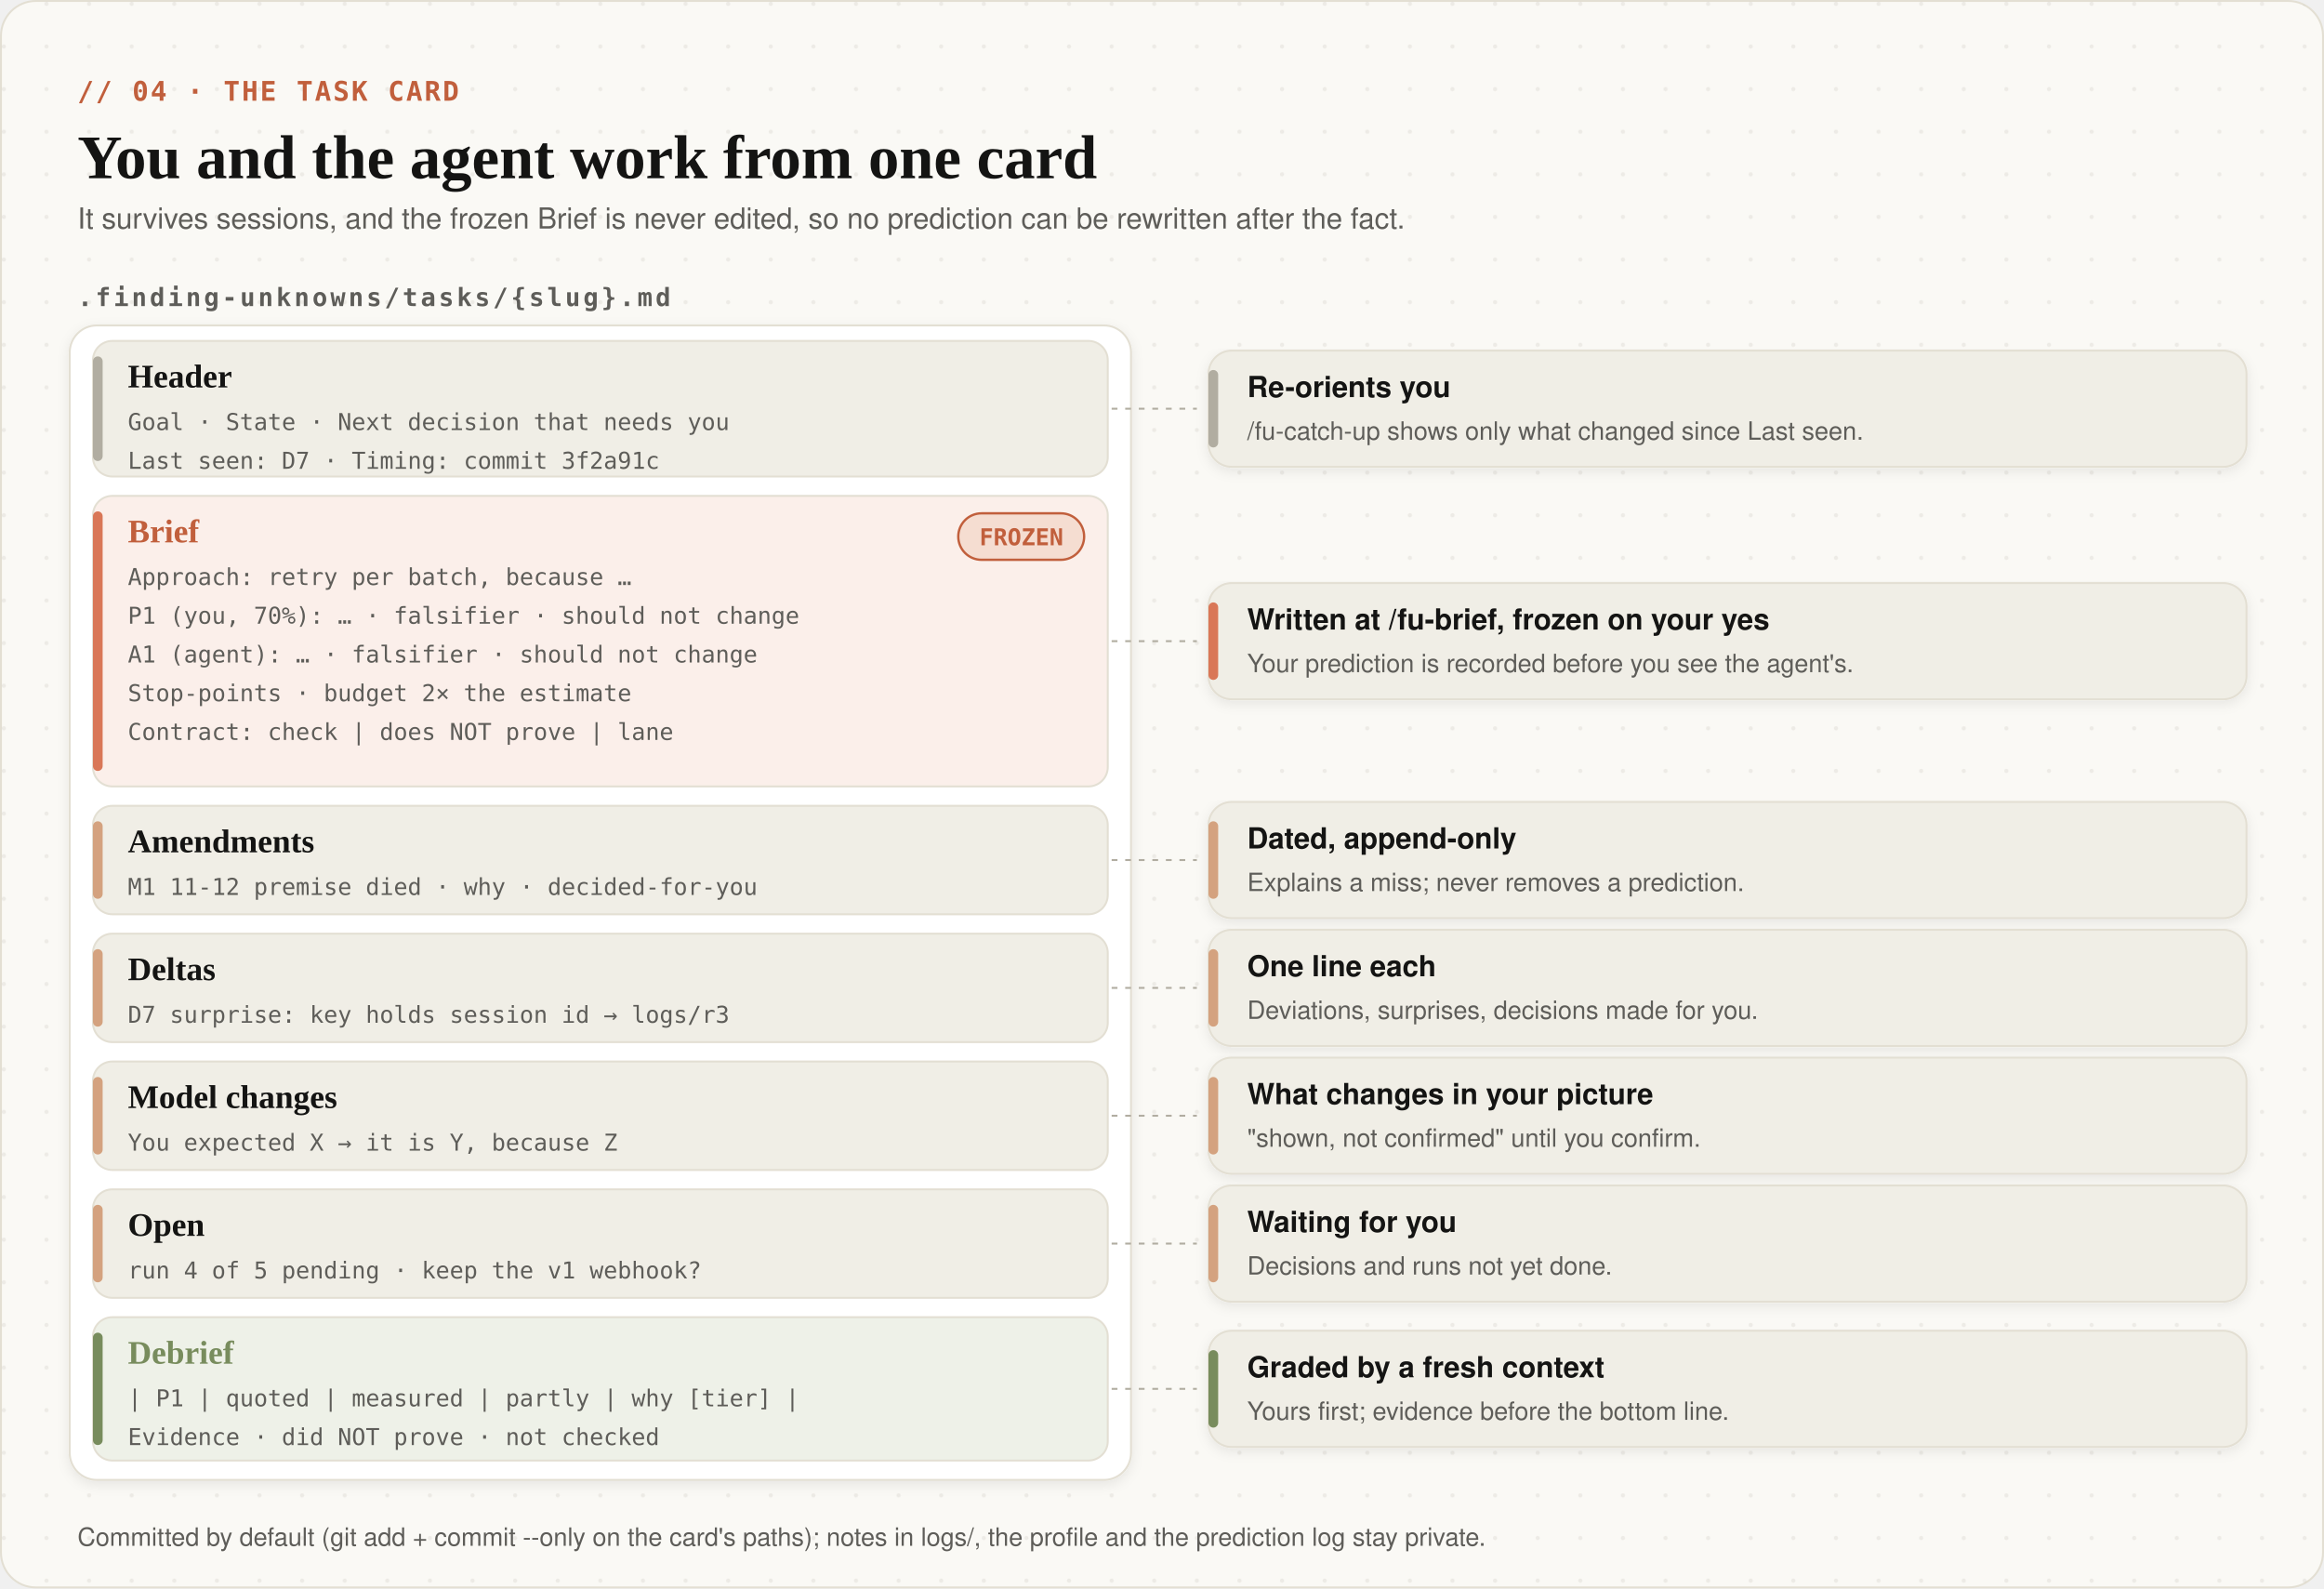
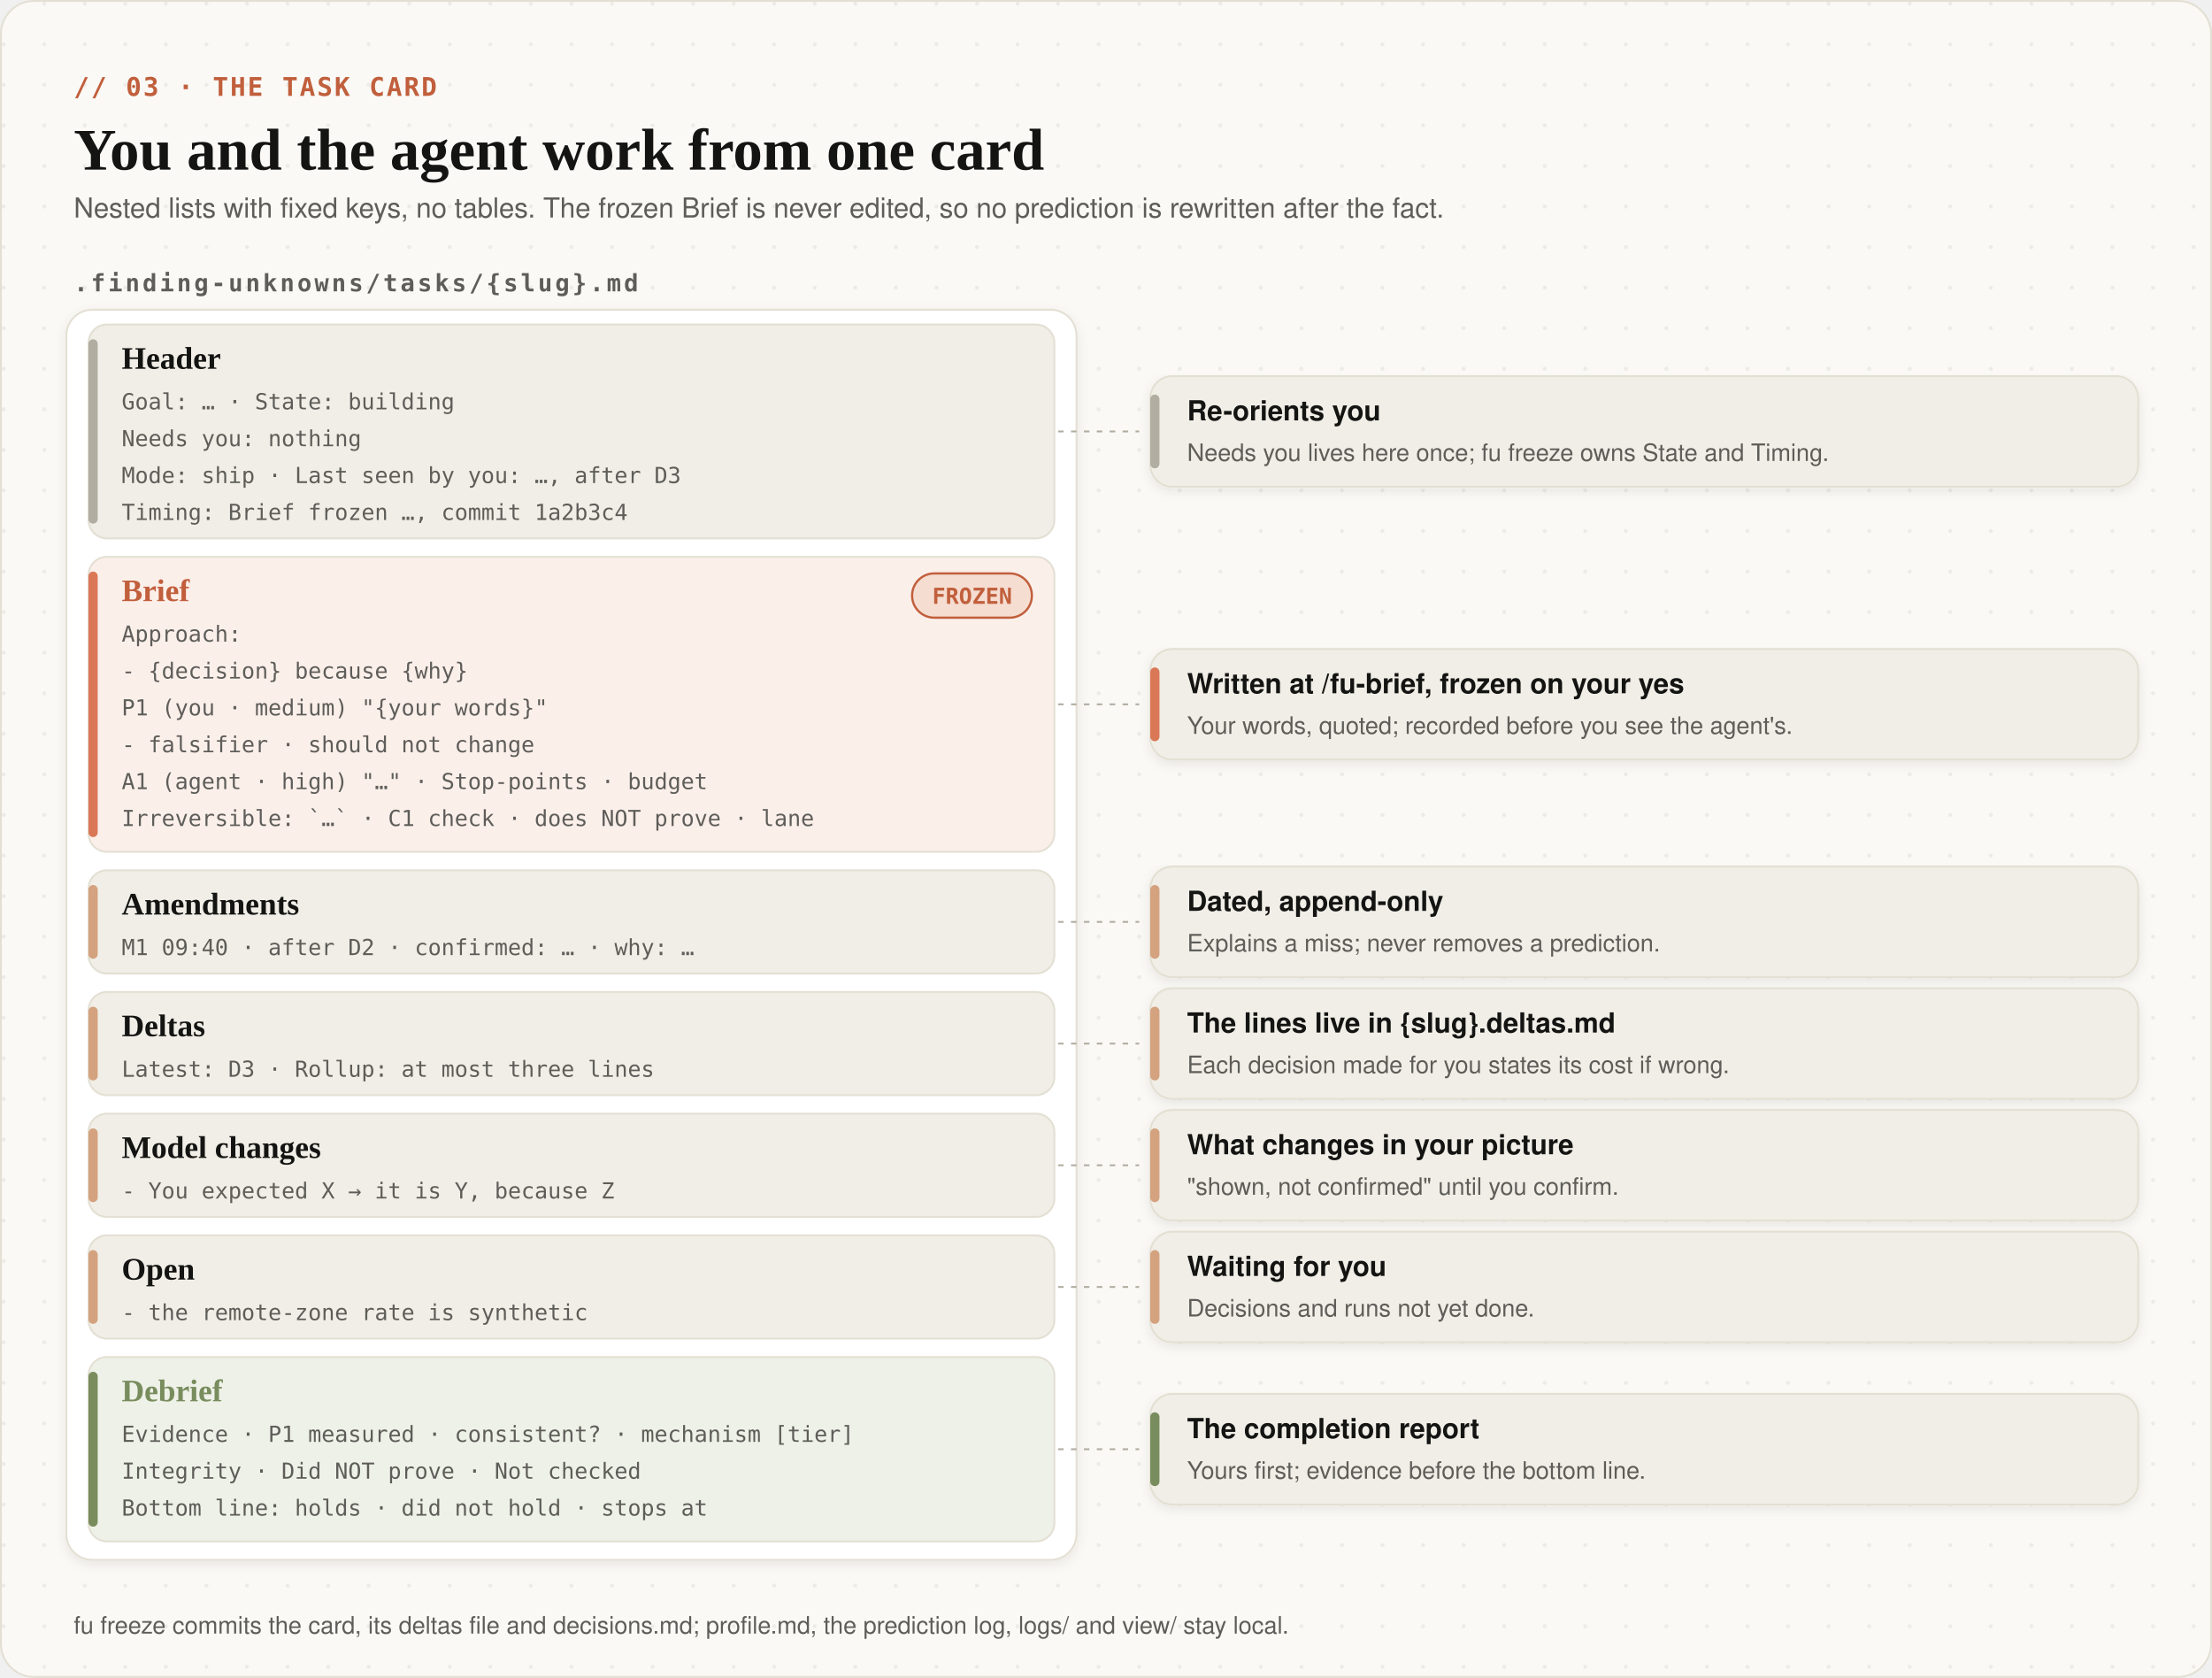
- <svg xmlns="http://www.w3.org/2000/svg" width="1200" height="820" viewBox="0 0 1200 820" role="img" aria-labelledby="t d">
+ <svg xmlns="http://www.w3.org/2000/svg" width="1200" height="910" viewBox="0 0 1200 910" role="img" aria-labelledby="t d">
  <defs>
    <marker id="ah" viewBox="0 0 10 10" refX="8" refY="5" markerWidth="8" markerHeight="8" orient="auto-start-reverse">
      <path d="M1 1L9 5L1 9z" fill="#D97757" />
    </marker>
    <marker id="ahc" viewBox="0 0 10 10" refX="8" refY="5" markerWidth="7" markerHeight="7" orient="auto-start-reverse">
      <path d="M1 1L9 5L1 9z" fill="#B1ADA1" />
    </marker>
    <marker id="ahg" viewBox="0 0 10 10" refX="8" refY="5" markerWidth="8" markerHeight="8" orient="auto-start-reverse">
      <path d="M1 1L9 5L1 9z" fill="#788C5D" />
    </marker>
    <filter id="sh" x="-5%" y="-5%" width="110%" height="120%">
      <feDropShadow dx="0" dy="2" stdDeviation="3" flood-color="#141413" flood-opacity="0.08" />
    </filter>
    <pattern id="dots" width="22" height="22" patternUnits="userSpaceOnUse">
      <circle cx="2" cy="2" r="1.1" fill="#B1ADA1" opacity="0.35" />
    </pattern>
    <linearGradient id="spec" x1="0" x2="1">
      <stop offset="0" stop-color="#788C5D" />
      <stop offset="0.5" stop-color="#D4A27F" />
      <stop offset="1" stop-color="#B5442E" />
    </linearGradient>
  </defs>
-   <rect x="0.5" y="0.5" width="1199" height="819" rx="18" fill="#FAF9F5" stroke="#E3DFD3" />
-   <rect x="0.5" y="0.5" width="1199" height="819" rx="18" fill="url(#dots)" opacity="0.5" />
-   <text x="40" y="52" font-family="ui-monospace, SFMono-Regular, Menlo, Consolas, monospace" font-size="14" fill="#C15F3C" font-weight="700" letter-spacing="1">// 04 · THE TASK CARD</text>
+   <rect x="0.5" y="0.5" width="1199" height="909" rx="18" fill="#FAF9F5" stroke="#E3DFD3" />
+   <rect x="0.5" y="0.5" width="1199" height="909" rx="18" fill="url(#dots)" opacity="0.5" />
+   <text x="40" y="52" font-family="ui-monospace, SFMono-Regular, Menlo, Consolas, monospace" font-size="14" fill="#C15F3C" font-weight="700" letter-spacing="1">// 03 · THE TASK CARD</text>
  <text x="40" y="92" font-family="Georgia, 'Times New Roman', serif" font-size="32" fill="#141413" font-weight="700">You and the agent work from one card</text>
-   <text x="40" y="118" font-family="-apple-system, 'Segoe UI', Helvetica, Arial, sans-serif" font-size="15" fill="#5E5D59">It survives sessions, and the frozen Brief is never edited, so no prediction can be rewritten after the fact.</text>
+   <text x="40" y="118" font-family="-apple-system, 'Segoe UI', Helvetica, Arial, sans-serif" font-size="15" fill="#5E5D59">Nested lists with fixed keys, no tables. The frozen Brief is never edited, so no prediction is rewritten after the fact.</text>
  <text x="40" y="158" font-family="ui-monospace, SFMono-Regular, Menlo, Consolas, monospace" font-size="13" fill="#5E5D59" font-weight="700" letter-spacing="1.5">.finding-unknowns/tasks/{slug}.md</text>
-   <rect x="36" y="168" width="548" height="596" rx="14" fill="#FFFFFF" stroke="#E3DFD3" stroke-width="1" filter="url(#sh)" />
-   <rect x="48" y="176" width="524" height="70" rx="10" fill="#F0EEE6" stroke="#E3DFD3" stroke-width="1" />
-   <rect x="48" y="184" width="5" height="54" rx="2.5" fill="#B1ADA1" />
+   <rect x="36" y="168" width="548" height="678" rx="14" fill="#FFFFFF" stroke="#E3DFD3" stroke-width="1" filter="url(#sh)" />
+   <rect x="48" y="176" width="524" height="116" rx="10" fill="#F0EEE6" stroke="#E3DFD3" stroke-width="1" />
+   <rect x="48" y="184" width="5" height="100" rx="2.5" fill="#B1ADA1" />
  <text x="66" y="200" font-family="Georgia, 'Times New Roman', serif" font-size="17" fill="#141413" font-weight="700">Header</text>
-   <text x="66" y="222" font-family="ui-monospace, SFMono-Regular, Menlo, Consolas, monospace" font-size="12" fill="#5E5D59">Goal · State · Next decision that needs you</text>
-   <text x="66" y="242" font-family="ui-monospace, SFMono-Regular, Menlo, Consolas, monospace" font-size="12" fill="#5E5D59">Last seen: D7 · Timing: commit 3f2a91c</text>
-   <path d="M574 211.0L618 211.0" stroke="#B1ADA1" stroke-width="1" fill="none" stroke-dasharray="3 4" />
-   <rect x="624" y="181.0" width="536" height="60" rx="12" fill="#F0EEE6" stroke="#E3DFD3" stroke-width="1" filter="url(#sh)" />
-   <rect x="624" y="191.0" width="5" height="40" rx="2.5" fill="#B1ADA1" />
-   <text x="644" y="205.0" font-family="-apple-system, 'Segoe UI', Helvetica, Arial, sans-serif" font-size="15" fill="#141413" font-weight="700">Re-orients you</text>
-   <text x="644" y="227.0" font-family="-apple-system, 'Segoe UI', Helvetica, Arial, sans-serif" font-size="13" fill="#5E5D59">/fu-catch-up shows only what changed since Last seen.</text>
-   <rect x="48" y="256" width="524" height="150" rx="10" fill="#FBEFEA" stroke="#E3DFD3" stroke-width="1" />
-   <rect x="48" y="264" width="5" height="134" rx="2.5" fill="#D97757" />
-   <text x="66" y="280" font-family="Georgia, 'Times New Roman', serif" font-size="17" fill="#C15F3C" font-weight="700">Brief</text>
-   <rect x="494.8" y="265" width="65" height="24" rx="12" fill="#F5DDD1" stroke="#C15F3C" stroke-width="1.2" />
-   <text x="527.4" y="281.5" font-family="ui-monospace, SFMono-Regular, Menlo, Consolas, monospace" font-size="12" fill="#C15F3C" font-weight="700" text-anchor="middle">FROZEN</text>
-   <text x="66" y="302" font-family="ui-monospace, SFMono-Regular, Menlo, Consolas, monospace" font-size="12" fill="#5E5D59">Approach: retry per batch, because …</text>
-   <text x="66" y="322" font-family="ui-monospace, SFMono-Regular, Menlo, Consolas, monospace" font-size="12" fill="#5E5D59">P1 (you, 70%): … · falsifier · should not change</text>
-   <text x="66" y="342" font-family="ui-monospace, SFMono-Regular, Menlo, Consolas, monospace" font-size="12" fill="#5E5D59">A1 (agent): … · falsifier · should not change</text>
-   <text x="66" y="362" font-family="ui-monospace, SFMono-Regular, Menlo, Consolas, monospace" font-size="12" fill="#5E5D59">Stop-points · budget 2× the estimate</text>
-   <text x="66" y="382" font-family="ui-monospace, SFMono-Regular, Menlo, Consolas, monospace" font-size="12" fill="#5E5D59">Contract: check | does NOT prove | lane</text>
-   <path d="M574 331.0L618 331.0" stroke="#B1ADA1" stroke-width="1" fill="none" stroke-dasharray="3 4" />
-   <rect x="624" y="301.0" width="536" height="60" rx="12" fill="#F0EEE6" stroke="#E3DFD3" stroke-width="1" filter="url(#sh)" />
-   <rect x="624" y="311.0" width="5" height="40" rx="2.5" fill="#D97757" />
-   <text x="644" y="325.0" font-family="-apple-system, 'Segoe UI', Helvetica, Arial, sans-serif" font-size="15" fill="#141413" font-weight="700">Written at /fu-brief, frozen on your yes</text>
-   <text x="644" y="347.0" font-family="-apple-system, 'Segoe UI', Helvetica, Arial, sans-serif" font-size="13" fill="#5E5D59">Your prediction is recorded before you see the agent's.</text>
-   <rect x="48" y="416" width="524" height="56" rx="10" fill="#F0EEE6" stroke="#E3DFD3" stroke-width="1" />
-   <rect x="48" y="424" width="5" height="40" rx="2.5" fill="#D4A27F" />
-   <text x="66" y="440" font-family="Georgia, 'Times New Roman', serif" font-size="17" fill="#141413" font-weight="700">Amendments</text>
-   <text x="66" y="462" font-family="ui-monospace, SFMono-Regular, Menlo, Consolas, monospace" font-size="12" fill="#5E5D59">M1 11-12 premise died · why · decided-for-you</text>
-   <path d="M574 444.0L618 444.0" stroke="#B1ADA1" stroke-width="1" fill="none" stroke-dasharray="3 4" />
-   <rect x="624" y="414.0" width="536" height="60" rx="12" fill="#F0EEE6" stroke="#E3DFD3" stroke-width="1" filter="url(#sh)" />
-   <rect x="624" y="424.0" width="5" height="40" rx="2.5" fill="#D4A27F" />
-   <text x="644" y="438.0" font-family="-apple-system, 'Segoe UI', Helvetica, Arial, sans-serif" font-size="15" fill="#141413" font-weight="700">Dated, append-only</text>
-   <text x="644" y="460.0" font-family="-apple-system, 'Segoe UI', Helvetica, Arial, sans-serif" font-size="13" fill="#5E5D59">Explains a miss; never removes a prediction.</text>
-   <rect x="48" y="482" width="524" height="56" rx="10" fill="#F0EEE6" stroke="#E3DFD3" stroke-width="1" />
-   <rect x="48" y="490" width="5" height="40" rx="2.5" fill="#D4A27F" />
-   <text x="66" y="506" font-family="Georgia, 'Times New Roman', serif" font-size="17" fill="#141413" font-weight="700">Deltas</text>
-   <text x="66" y="528" font-family="ui-monospace, SFMono-Regular, Menlo, Consolas, monospace" font-size="12" fill="#5E5D59">D7 surprise: key holds session id → logs/r3</text>
-   <path d="M574 510.0L618 510.0" stroke="#B1ADA1" stroke-width="1" fill="none" stroke-dasharray="3 4" />
-   <rect x="624" y="480.0" width="536" height="60" rx="12" fill="#F0EEE6" stroke="#E3DFD3" stroke-width="1" filter="url(#sh)" />
-   <rect x="624" y="490.0" width="5" height="40" rx="2.5" fill="#D4A27F" />
-   <text x="644" y="504.0" font-family="-apple-system, 'Segoe UI', Helvetica, Arial, sans-serif" font-size="15" fill="#141413" font-weight="700">One line each</text>
-   <text x="644" y="526.0" font-family="-apple-system, 'Segoe UI', Helvetica, Arial, sans-serif" font-size="13" fill="#5E5D59">Deviations, surprises, decisions made for you.</text>
-   <rect x="48" y="548" width="524" height="56" rx="10" fill="#F0EEE6" stroke="#E3DFD3" stroke-width="1" />
-   <rect x="48" y="556" width="5" height="40" rx="2.5" fill="#D4A27F" />
-   <text x="66" y="572" font-family="Georgia, 'Times New Roman', serif" font-size="17" fill="#141413" font-weight="700">Model changes</text>
-   <text x="66" y="594" font-family="ui-monospace, SFMono-Regular, Menlo, Consolas, monospace" font-size="12" fill="#5E5D59">You expected X → it is Y, because Z</text>
-   <path d="M574 576.0L618 576.0" stroke="#B1ADA1" stroke-width="1" fill="none" stroke-dasharray="3 4" />
-   <rect x="624" y="546.0" width="536" height="60" rx="12" fill="#F0EEE6" stroke="#E3DFD3" stroke-width="1" filter="url(#sh)" />
-   <rect x="624" y="556.0" width="5" height="40" rx="2.5" fill="#D4A27F" />
-   <text x="644" y="570.0" font-family="-apple-system, 'Segoe UI', Helvetica, Arial, sans-serif" font-size="15" fill="#141413" font-weight="700">What changes in your picture</text>
-   <text x="644" y="592.0" font-family="-apple-system, 'Segoe UI', Helvetica, Arial, sans-serif" font-size="13" fill="#5E5D59">"shown, not confirmed" until you confirm.</text>
-   <rect x="48" y="614" width="524" height="56" rx="10" fill="#F0EEE6" stroke="#E3DFD3" stroke-width="1" />
-   <rect x="48" y="622" width="5" height="40" rx="2.5" fill="#D4A27F" />
-   <text x="66" y="638" font-family="Georgia, 'Times New Roman', serif" font-size="17" fill="#141413" font-weight="700">Open</text>
-   <text x="66" y="660" font-family="ui-monospace, SFMono-Regular, Menlo, Consolas, monospace" font-size="12" fill="#5E5D59">run 4 of 5 pending · keep the v1 webhook?</text>
-   <path d="M574 642.0L618 642.0" stroke="#B1ADA1" stroke-width="1" fill="none" stroke-dasharray="3 4" />
-   <rect x="624" y="612.0" width="536" height="60" rx="12" fill="#F0EEE6" stroke="#E3DFD3" stroke-width="1" filter="url(#sh)" />
-   <rect x="624" y="622.0" width="5" height="40" rx="2.5" fill="#D4A27F" />
-   <text x="644" y="636.0" font-family="-apple-system, 'Segoe UI', Helvetica, Arial, sans-serif" font-size="15" fill="#141413" font-weight="700">Waiting for you</text>
-   <text x="644" y="658.0" font-family="-apple-system, 'Segoe UI', Helvetica, Arial, sans-serif" font-size="13" fill="#5E5D59">Decisions and runs not yet done.</text>
-   <rect x="48" y="680" width="524" height="74" rx="10" fill="#EEF1E8" stroke="#E3DFD3" stroke-width="1" />
-   <rect x="48" y="688" width="5" height="58" rx="2.5" fill="#788C5D" />
-   <text x="66" y="704" font-family="Georgia, 'Times New Roman', serif" font-size="17" fill="#788C5D" font-weight="700">Debrief</text>
-   <text x="66" y="726" font-family="ui-monospace, SFMono-Regular, Menlo, Consolas, monospace" font-size="12" fill="#5E5D59">| P1 | quoted | measured | partly | why [tier] |</text>
-   <text x="66" y="746" font-family="ui-monospace, SFMono-Regular, Menlo, Consolas, monospace" font-size="12" fill="#5E5D59">Evidence · did NOT prove · not checked</text>
-   <path d="M574 717.0L618 717.0" stroke="#B1ADA1" stroke-width="1" fill="none" stroke-dasharray="3 4" />
-   <rect x="624" y="687.0" width="536" height="60" rx="12" fill="#F0EEE6" stroke="#E3DFD3" stroke-width="1" filter="url(#sh)" />
-   <rect x="624" y="697.0" width="5" height="40" rx="2.5" fill="#788C5D" />
-   <text x="644" y="711.0" font-family="-apple-system, 'Segoe UI', Helvetica, Arial, sans-serif" font-size="15" fill="#141413" font-weight="700">Graded by a fresh context</text>
-   <text x="644" y="733.0" font-family="-apple-system, 'Segoe UI', Helvetica, Arial, sans-serif" font-size="13" fill="#5E5D59">Yours first; evidence before the bottom line.</text>
-   <text x="40" y="798" font-family="-apple-system, 'Segoe UI', Helvetica, Arial, sans-serif" font-size="13" fill="#5E5D59">Committed by default (git add + commit --only on the card's paths); notes in logs/, the profile and the prediction log stay private.</text>
+   <text x="66" y="222" font-family="ui-monospace, SFMono-Regular, Menlo, Consolas, monospace" font-size="12" fill="#5E5D59">Goal: … · State: building</text>
+   <text x="66" y="242" font-family="ui-monospace, SFMono-Regular, Menlo, Consolas, monospace" font-size="12" fill="#5E5D59">Needs you: nothing</text>
+   <text x="66" y="262" font-family="ui-monospace, SFMono-Regular, Menlo, Consolas, monospace" font-size="12" fill="#5E5D59">Mode: ship · Last seen by you: …, after D3</text>
+   <text x="66" y="282" font-family="ui-monospace, SFMono-Regular, Menlo, Consolas, monospace" font-size="12" fill="#5E5D59">Timing: Brief frozen …, commit 1a2b3c4</text>
+   <path d="M574 234.0L618 234.0" stroke="#B1ADA1" stroke-width="1" fill="none" stroke-dasharray="3 4" />
+   <rect x="624" y="204.0" width="536" height="60" rx="12" fill="#F0EEE6" stroke="#E3DFD3" stroke-width="1" filter="url(#sh)" />
+   <rect x="624" y="214.0" width="5" height="40" rx="2.5" fill="#B1ADA1" />
+   <text x="644" y="228.0" font-family="-apple-system, 'Segoe UI', Helvetica, Arial, sans-serif" font-size="15" fill="#141413" font-weight="700">Re-orients you</text>
+   <text x="644" y="250.0" font-family="-apple-system, 'Segoe UI', Helvetica, Arial, sans-serif" font-size="13" fill="#5E5D59">Needs you lives here once; fu freeze owns State and Timing.</text>
+   <rect x="48" y="302" width="524" height="160" rx="10" fill="#FBEFEA" stroke="#E3DFD3" stroke-width="1" />
+   <rect x="48" y="310" width="5" height="144" rx="2.5" fill="#D97757" />
+   <text x="66" y="326" font-family="Georgia, 'Times New Roman', serif" font-size="17" fill="#C15F3C" font-weight="700">Brief</text>
+   <rect x="494.8" y="311" width="65" height="24" rx="12" fill="#F5DDD1" stroke="#C15F3C" stroke-width="1.2" />
+   <text x="527.4" y="327.5" font-family="ui-monospace, SFMono-Regular, Menlo, Consolas, monospace" font-size="12" fill="#C15F3C" font-weight="700" text-anchor="middle">FROZEN</text>
+   <text x="66" y="348" font-family="ui-monospace, SFMono-Regular, Menlo, Consolas, monospace" font-size="12" fill="#5E5D59">Approach:</text>
+   <text x="66" y="368" font-family="ui-monospace, SFMono-Regular, Menlo, Consolas, monospace" font-size="12" fill="#5E5D59">  - {decision} because {why}</text>
+   <text x="66" y="388" font-family="ui-monospace, SFMono-Regular, Menlo, Consolas, monospace" font-size="12" fill="#5E5D59">P1 (you · medium) "{your words}"</text>
+   <text x="66" y="408" font-family="ui-monospace, SFMono-Regular, Menlo, Consolas, monospace" font-size="12" fill="#5E5D59">  - falsifier · should not change</text>
+   <text x="66" y="428" font-family="ui-monospace, SFMono-Regular, Menlo, Consolas, monospace" font-size="12" fill="#5E5D59">A1 (agent · high) "…" · Stop-points · budget</text>
+   <text x="66" y="448" font-family="ui-monospace, SFMono-Regular, Menlo, Consolas, monospace" font-size="12" fill="#5E5D59">Irreversible: `…` · C1 check · does NOT prove · lane</text>
+   <path d="M574 382.0L618 382.0" stroke="#B1ADA1" stroke-width="1" fill="none" stroke-dasharray="3 4" />
+   <rect x="624" y="352.0" width="536" height="60" rx="12" fill="#F0EEE6" stroke="#E3DFD3" stroke-width="1" filter="url(#sh)" />
+   <rect x="624" y="362.0" width="5" height="40" rx="2.5" fill="#D97757" />
+   <text x="644" y="376.0" font-family="-apple-system, 'Segoe UI', Helvetica, Arial, sans-serif" font-size="15" fill="#141413" font-weight="700">Written at /fu-brief, frozen on your yes</text>
+   <text x="644" y="398.0" font-family="-apple-system, 'Segoe UI', Helvetica, Arial, sans-serif" font-size="13" fill="#5E5D59">Your words, quoted; recorded before you see the agent's.</text>
+   <rect x="48" y="472" width="524" height="56" rx="10" fill="#F0EEE6" stroke="#E3DFD3" stroke-width="1" />
+   <rect x="48" y="480" width="5" height="40" rx="2.5" fill="#D4A27F" />
+   <text x="66" y="496" font-family="Georgia, 'Times New Roman', serif" font-size="17" fill="#141413" font-weight="700">Amendments</text>
+   <text x="66" y="518" font-family="ui-monospace, SFMono-Regular, Menlo, Consolas, monospace" font-size="12" fill="#5E5D59">M1 09:40 · after D2 · confirmed: … · why: …</text>
+   <path d="M574 500.0L618 500.0" stroke="#B1ADA1" stroke-width="1" fill="none" stroke-dasharray="3 4" />
+   <rect x="624" y="470.0" width="536" height="60" rx="12" fill="#F0EEE6" stroke="#E3DFD3" stroke-width="1" filter="url(#sh)" />
+   <rect x="624" y="480.0" width="5" height="40" rx="2.5" fill="#D4A27F" />
+   <text x="644" y="494.0" font-family="-apple-system, 'Segoe UI', Helvetica, Arial, sans-serif" font-size="15" fill="#141413" font-weight="700">Dated, append-only</text>
+   <text x="644" y="516.0" font-family="-apple-system, 'Segoe UI', Helvetica, Arial, sans-serif" font-size="13" fill="#5E5D59">Explains a miss; never removes a prediction.</text>
+   <rect x="48" y="538" width="524" height="56" rx="10" fill="#F0EEE6" stroke="#E3DFD3" stroke-width="1" />
+   <rect x="48" y="546" width="5" height="40" rx="2.5" fill="#D4A27F" />
+   <text x="66" y="562" font-family="Georgia, 'Times New Roman', serif" font-size="17" fill="#141413" font-weight="700">Deltas</text>
+   <text x="66" y="584" font-family="ui-monospace, SFMono-Regular, Menlo, Consolas, monospace" font-size="12" fill="#5E5D59">Latest: D3 · Rollup: at most three lines</text>
+   <path d="M574 566.0L618 566.0" stroke="#B1ADA1" stroke-width="1" fill="none" stroke-dasharray="3 4" />
+   <rect x="624" y="536.0" width="536" height="60" rx="12" fill="#F0EEE6" stroke="#E3DFD3" stroke-width="1" filter="url(#sh)" />
+   <rect x="624" y="546.0" width="5" height="40" rx="2.5" fill="#D4A27F" />
+   <text x="644" y="560.0" font-family="-apple-system, 'Segoe UI', Helvetica, Arial, sans-serif" font-size="15" fill="#141413" font-weight="700">The lines live in {slug}.deltas.md</text>
+   <text x="644" y="582.0" font-family="-apple-system, 'Segoe UI', Helvetica, Arial, sans-serif" font-size="13" fill="#5E5D59">Each decision made for you states its cost if wrong.</text>
+   <rect x="48" y="604" width="524" height="56" rx="10" fill="#F0EEE6" stroke="#E3DFD3" stroke-width="1" />
+   <rect x="48" y="612" width="5" height="40" rx="2.5" fill="#D4A27F" />
+   <text x="66" y="628" font-family="Georgia, 'Times New Roman', serif" font-size="17" fill="#141413" font-weight="700">Model changes</text>
+   <text x="66" y="650" font-family="ui-monospace, SFMono-Regular, Menlo, Consolas, monospace" font-size="12" fill="#5E5D59">- You expected X → it is Y, because Z</text>
+   <path d="M574 632.0L618 632.0" stroke="#B1ADA1" stroke-width="1" fill="none" stroke-dasharray="3 4" />
+   <rect x="624" y="602.0" width="536" height="60" rx="12" fill="#F0EEE6" stroke="#E3DFD3" stroke-width="1" filter="url(#sh)" />
+   <rect x="624" y="612.0" width="5" height="40" rx="2.5" fill="#D4A27F" />
+   <text x="644" y="626.0" font-family="-apple-system, 'Segoe UI', Helvetica, Arial, sans-serif" font-size="15" fill="#141413" font-weight="700">What changes in your picture</text>
+   <text x="644" y="648.0" font-family="-apple-system, 'Segoe UI', Helvetica, Arial, sans-serif" font-size="13" fill="#5E5D59">"shown, not confirmed" until you confirm.</text>
+   <rect x="48" y="670" width="524" height="56" rx="10" fill="#F0EEE6" stroke="#E3DFD3" stroke-width="1" />
+   <rect x="48" y="678" width="5" height="40" rx="2.5" fill="#D4A27F" />
+   <text x="66" y="694" font-family="Georgia, 'Times New Roman', serif" font-size="17" fill="#141413" font-weight="700">Open</text>
+   <text x="66" y="716" font-family="ui-monospace, SFMono-Regular, Menlo, Consolas, monospace" font-size="12" fill="#5E5D59">- the remote-zone rate is synthetic</text>
+   <path d="M574 698.0L618 698.0" stroke="#B1ADA1" stroke-width="1" fill="none" stroke-dasharray="3 4" />
+   <rect x="624" y="668.0" width="536" height="60" rx="12" fill="#F0EEE6" stroke="#E3DFD3" stroke-width="1" filter="url(#sh)" />
+   <rect x="624" y="678.0" width="5" height="40" rx="2.5" fill="#D4A27F" />
+   <text x="644" y="692.0" font-family="-apple-system, 'Segoe UI', Helvetica, Arial, sans-serif" font-size="15" fill="#141413" font-weight="700">Waiting for you</text>
+   <text x="644" y="714.0" font-family="-apple-system, 'Segoe UI', Helvetica, Arial, sans-serif" font-size="13" fill="#5E5D59">Decisions and runs not yet done.</text>
+   <rect x="48" y="736" width="524" height="100" rx="10" fill="#EEF1E8" stroke="#E3DFD3" stroke-width="1" />
+   <rect x="48" y="744" width="5" height="84" rx="2.5" fill="#788C5D" />
+   <text x="66" y="760" font-family="Georgia, 'Times New Roman', serif" font-size="17" fill="#788C5D" font-weight="700">Debrief</text>
+   <text x="66" y="782" font-family="ui-monospace, SFMono-Regular, Menlo, Consolas, monospace" font-size="12" fill="#5E5D59">Evidence · P1 measured · consistent? · mechanism [tier]</text>
+   <text x="66" y="802" font-family="ui-monospace, SFMono-Regular, Menlo, Consolas, monospace" font-size="12" fill="#5E5D59">Integrity · Did NOT prove · Not checked</text>
+   <text x="66" y="822" font-family="ui-monospace, SFMono-Regular, Menlo, Consolas, monospace" font-size="12" fill="#5E5D59">Bottom line: holds · did not hold · stops at</text>
+   <path d="M574 786.0L618 786.0" stroke="#B1ADA1" stroke-width="1" fill="none" stroke-dasharray="3 4" />
+   <rect x="624" y="756.0" width="536" height="60" rx="12" fill="#F0EEE6" stroke="#E3DFD3" stroke-width="1" filter="url(#sh)" />
+   <rect x="624" y="766.0" width="5" height="40" rx="2.5" fill="#788C5D" />
+   <text x="644" y="780.0" font-family="-apple-system, 'Segoe UI', Helvetica, Arial, sans-serif" font-size="15" fill="#141413" font-weight="700">The completion report</text>
+   <text x="644" y="802.0" font-family="-apple-system, 'Segoe UI', Helvetica, Arial, sans-serif" font-size="13" fill="#5E5D59">Yours first; evidence before the bottom line.</text>
+   <text x="40" y="886" font-family="-apple-system, 'Segoe UI', Helvetica, Arial, sans-serif" font-size="13" fill="#5E5D59">fu freeze commits the card, its deltas file and decisions.md; profile.md, the prediction log, logs/ and view/ stay local.</text>
</svg>
